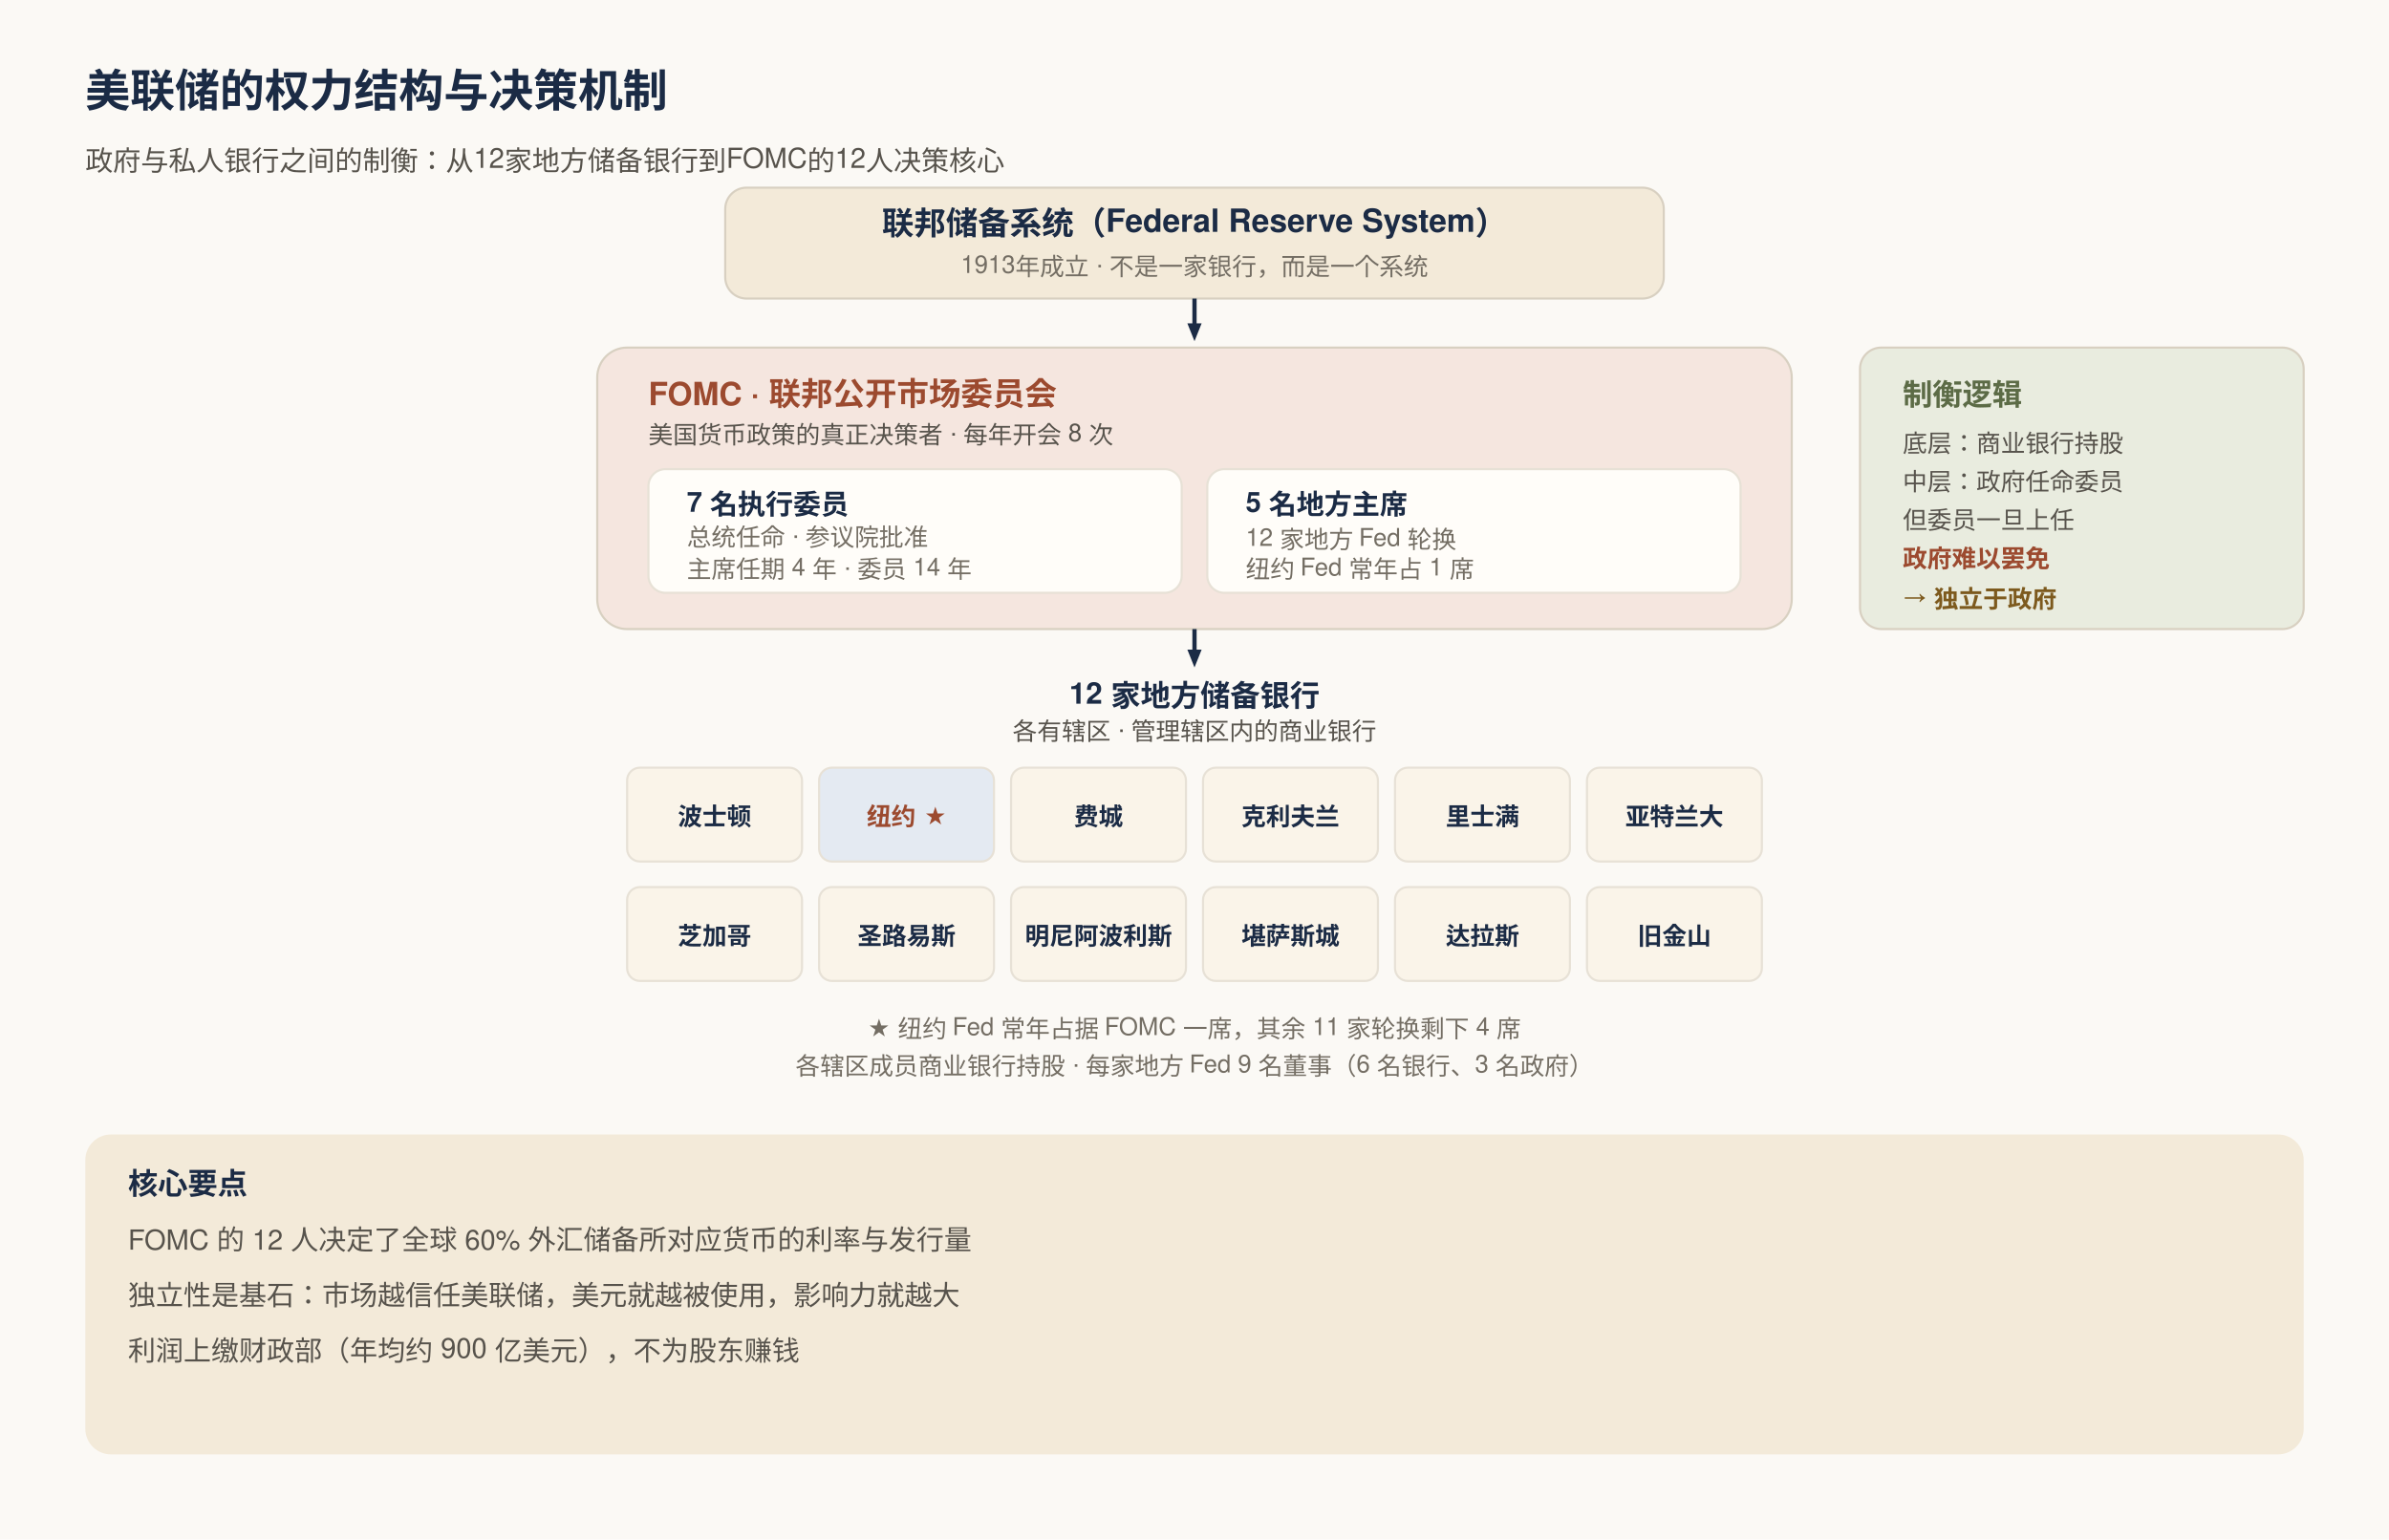
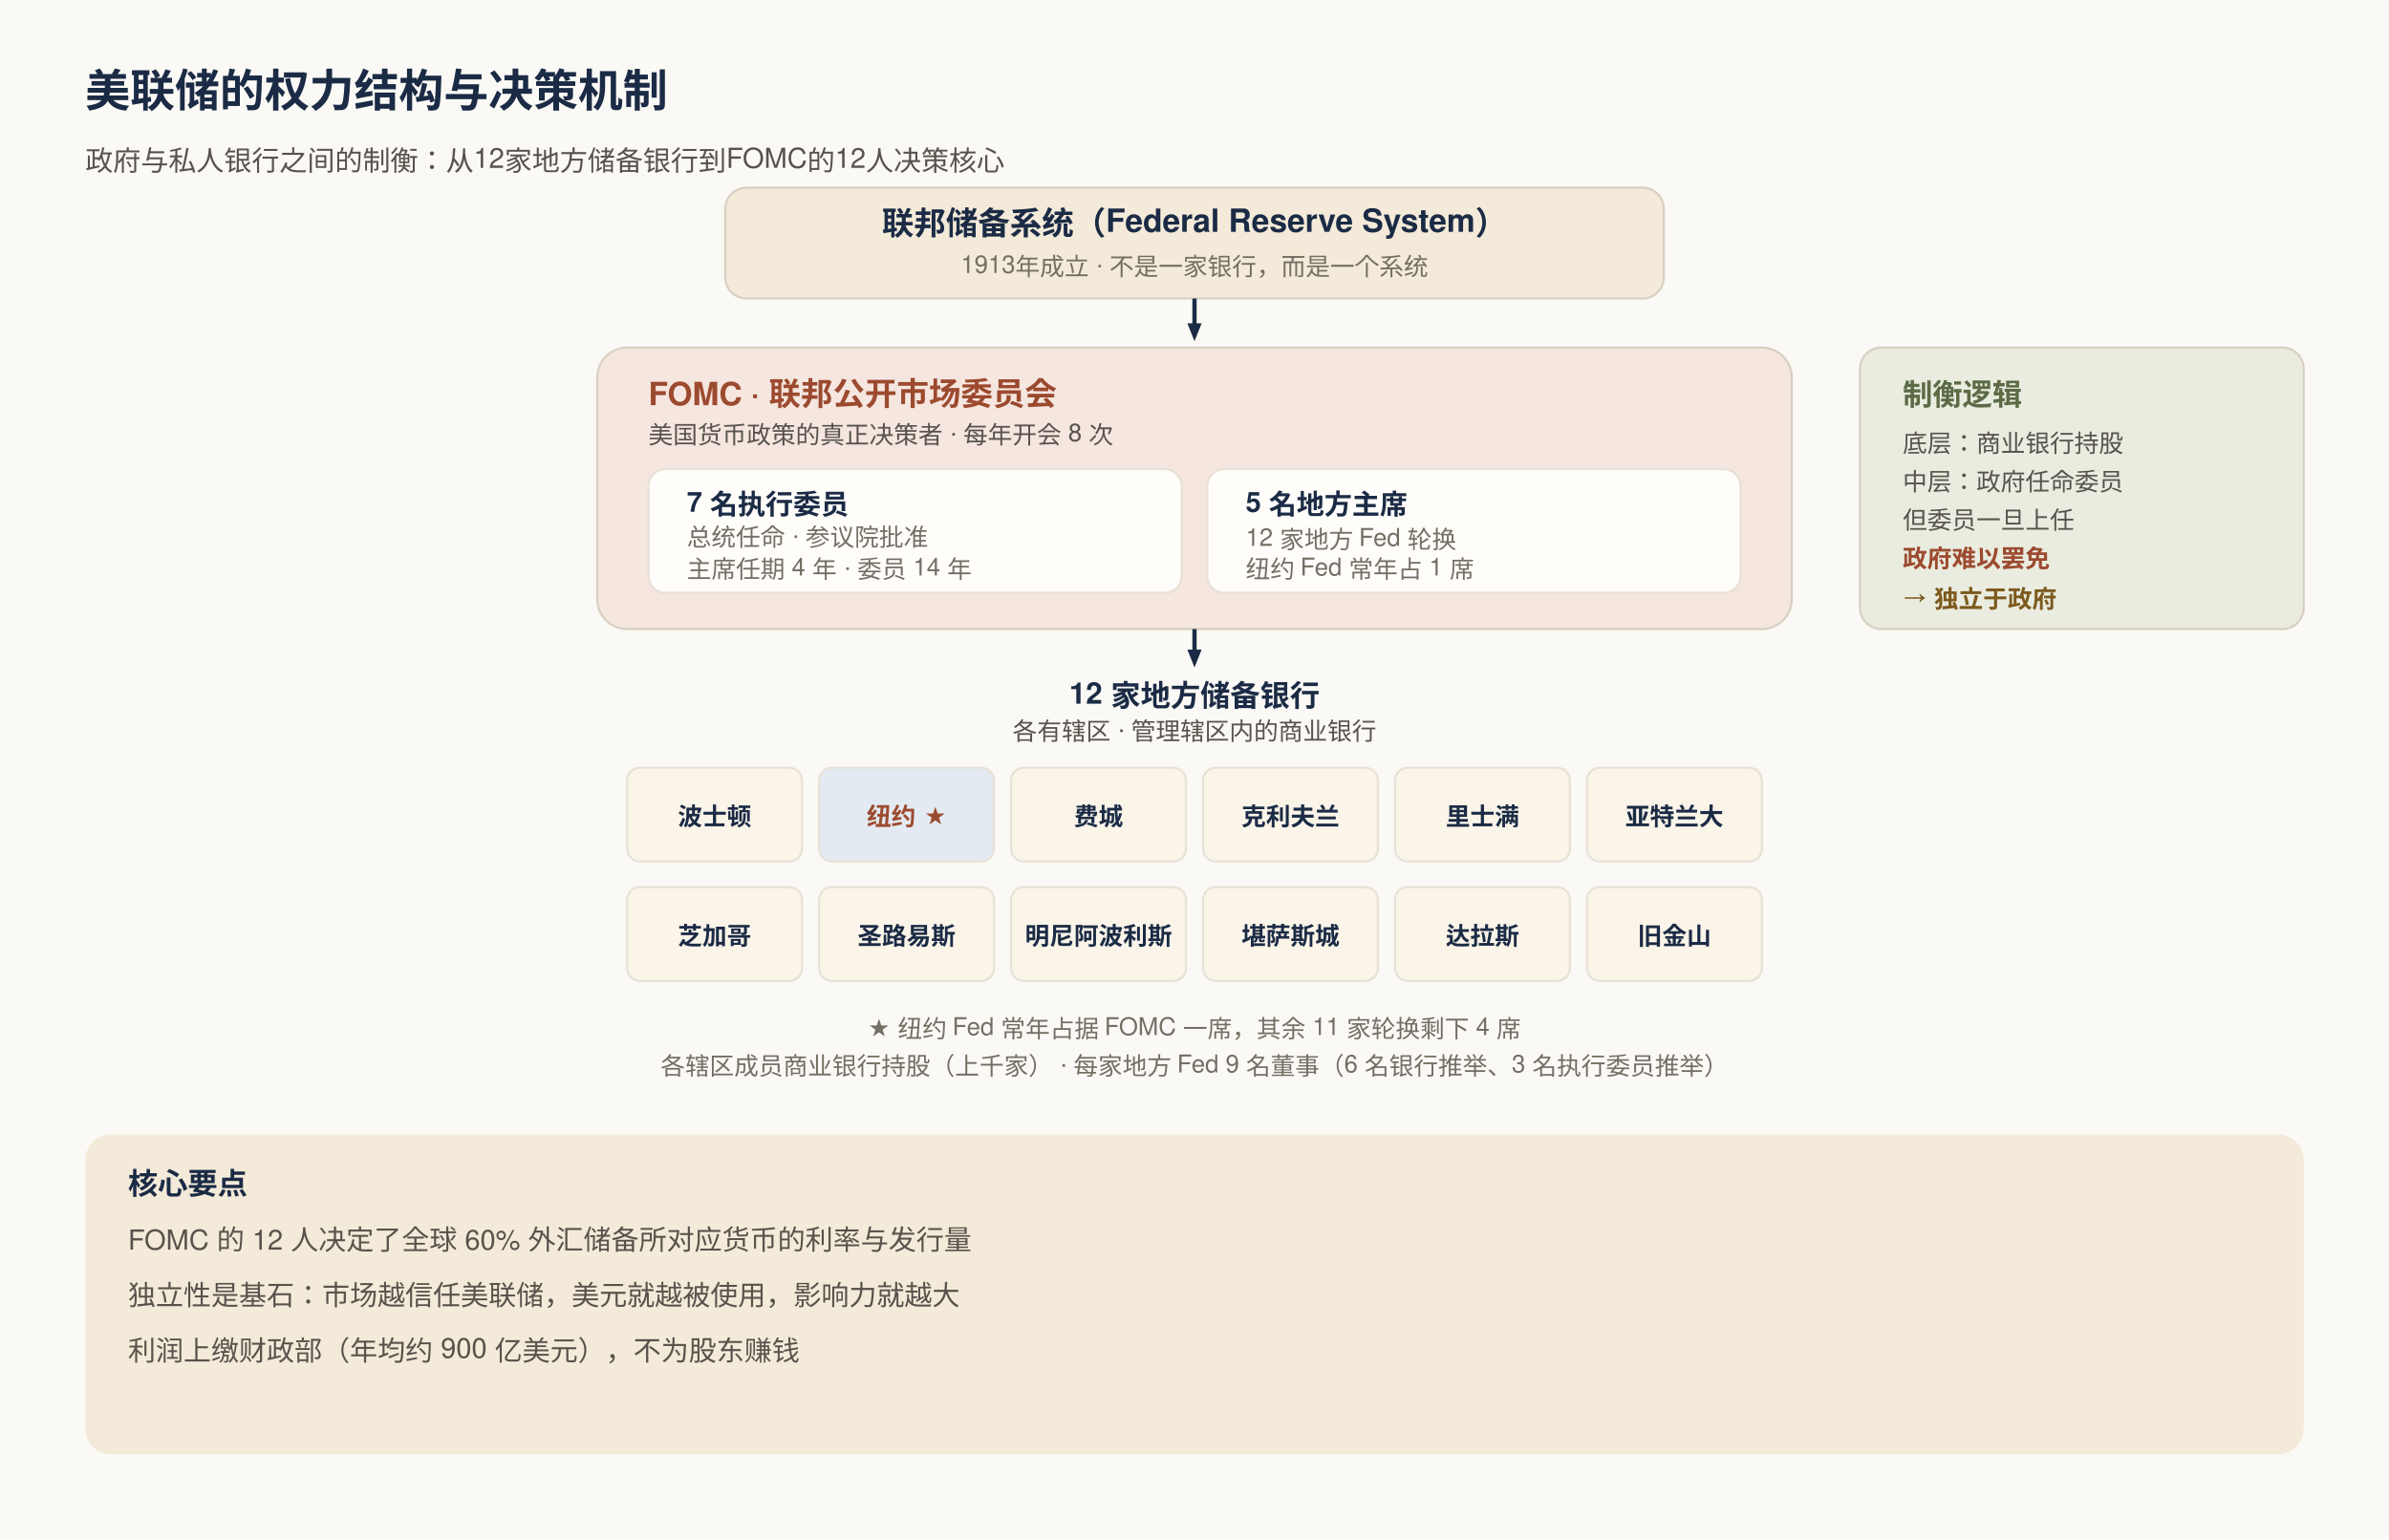
<svg xmlns="http://www.w3.org/2000/svg" viewBox="0 0 1120 722" width="1120" height="722" role="img" lang="zh">
  <rect width="1120" height="722" fill="#fbf9f5" />
  <text x="40" y="50" font-size="21" fill="#1b2b45" font-weight="bold" text-anchor="start" font-family="'Segoe UI', 'Microsoft YaHei', 'PingFang SC', 'Noto Sans SC', Helvetica, Arial, sans-serif">美联储的权力结构与决策机制</text>
  <text x="40" y="80" font-size="13" fill="#57534c" font-weight="normal" text-anchor="start" font-family="'Segoe UI', 'Microsoft YaHei', 'PingFang SC', 'Noto Sans SC', Helvetica, Arial, sans-serif">政府与私人银行之间的制衡：从12家地方储备银行到FOMC的12人决策核心</text>
  <rect x="340" y="88" width="440" height="52" rx="10" fill="#f3ead9" stroke="#d8d0c1" stroke-width="1" />
  <text x="560" y="110" font-size="15" fill="#1b2b45" font-weight="bold" text-anchor="middle" font-family="'Segoe UI', 'Microsoft YaHei', 'PingFang SC', 'Noto Sans SC', Helvetica, Arial, sans-serif">联邦储备系统（Federal Reserve System）</text>
  <text x="560" y="128" font-size="11.5" fill="#746e64" font-weight="normal" text-anchor="middle" font-family="'Segoe UI', 'Microsoft YaHei', 'PingFang SC', 'Noto Sans SC', Helvetica, Arial, sans-serif">1913年成立 · 不是一家银行，而是一个系统</text>
  <line x1="560" y1="140" x2="560" y2="152.35" stroke="#1b2b45" stroke-width="2" />
  <path d="M 560 160 L 556.66 151.64 L 563.34 151.64 Z" fill="#1b2b45" />
  <rect x="280" y="163" width="560" height="132" rx="14" fill="#f5e6df" stroke="#d8d0c1" stroke-width="1" />
  <text x="304" y="190" font-size="15" fill="#9c4a2f" font-weight="bold" text-anchor="start" font-family="'Segoe UI', 'Microsoft YaHei', 'PingFang SC', 'Noto Sans SC', Helvetica, Arial, sans-serif">FOMC · 联邦公开市场委员会</text>
  <text x="304" y="208" font-size="11.5" fill="#57534c" font-weight="normal" text-anchor="start" font-family="'Segoe UI', 'Microsoft YaHei', 'PingFang SC', 'Noto Sans SC', Helvetica, Arial, sans-serif">美国货币政策的真正决策者 · 每年开会 8 次</text>
  <rect x="304" y="220" width="250" height="58" rx="8" fill="#fffdf9" stroke="#e7e1d6" stroke-width="1" />
  <text x="322" y="240" font-size="13" fill="#1b2b45" font-weight="bold" text-anchor="start" font-family="'Segoe UI', 'Microsoft YaHei', 'PingFang SC', 'Noto Sans SC', Helvetica, Arial, sans-serif">7 名执行委员</text>
  <text x="322" y="256" font-size="11.5" fill="#746e64" font-weight="normal" text-anchor="start" font-family="'Segoe UI', 'Microsoft YaHei', 'PingFang SC', 'Noto Sans SC', Helvetica, Arial, sans-serif">总统任命 · 参议院批准</text>
  <text x="322" y="271" font-size="11.5" fill="#746e64" font-weight="normal" text-anchor="start" font-family="'Segoe UI', 'Microsoft YaHei', 'PingFang SC', 'Noto Sans SC', Helvetica, Arial, sans-serif">主席任期 4 年 · 委员 14 年</text>
  <rect x="566" y="220" width="250" height="58" rx="8" fill="#fffdf9" stroke="#e7e1d6" stroke-width="1" />
  <text x="584" y="240" font-size="13" fill="#1b2b45" font-weight="bold" text-anchor="start" font-family="'Segoe UI', 'Microsoft YaHei', 'PingFang SC', 'Noto Sans SC', Helvetica, Arial, sans-serif">5 名地方主席</text>
  <text x="584" y="256" font-size="11.5" fill="#746e64" font-weight="normal" text-anchor="start" font-family="'Segoe UI', 'Microsoft YaHei', 'PingFang SC', 'Noto Sans SC', Helvetica, Arial, sans-serif">12 家地方 Fed 轮换</text>
  <text x="584" y="271" font-size="11.5" fill="#746e64" font-weight="normal" text-anchor="start" font-family="'Segoe UI', 'Microsoft YaHei', 'PingFang SC', 'Noto Sans SC', Helvetica, Arial, sans-serif">纽约 Fed 常年占 1 席</text>
  <line x1="560" y1="295" x2="560" y2="305.35" stroke="#1b2b45" stroke-width="2" />
  <path d="M 560 313 L 556.66 304.64 L 563.34 304.64 Z" fill="#1b2b45" />
  <text x="560" y="330" font-size="14" fill="#1b2b45" font-weight="bold" text-anchor="middle" font-family="'Segoe UI', 'Microsoft YaHei', 'PingFang SC', 'Noto Sans SC', Helvetica, Arial, sans-serif">12 家地方储备银行</text>
  <text x="560" y="347" font-size="11.5" fill="#57534c" font-weight="normal" text-anchor="middle" font-family="'Segoe UI', 'Microsoft YaHei', 'PingFang SC', 'Noto Sans SC', Helvetica, Arial, sans-serif">各有辖区 · 管理辖区内的商业银行</text>
  <rect x="294" y="360" width="82" height="44" rx="6" fill="#faf4e9" stroke="#e7e1d6" stroke-width="1" />
  <text x="335" y="387" font-size="11.5" fill="#1b2b45" font-weight="bold" text-anchor="middle" font-family="'Segoe UI', 'Microsoft YaHei', 'PingFang SC', 'Noto Sans SC', Helvetica, Arial, sans-serif">波士顿</text>
  <rect x="384" y="360" width="82" height="44" rx="6" fill="#e4eaf2" stroke="#e7e1d6" stroke-width="1" />
  <text x="425" y="387" font-size="11.5" fill="#9c4a2f" font-weight="bold" text-anchor="middle" font-family="'Segoe UI', 'Microsoft YaHei', 'PingFang SC', 'Noto Sans SC', Helvetica, Arial, sans-serif">纽约 ★</text>
  <rect x="474" y="360" width="82" height="44" rx="6" fill="#faf4e9" stroke="#e7e1d6" stroke-width="1" />
  <text x="515" y="387" font-size="11.5" fill="#1b2b45" font-weight="bold" text-anchor="middle" font-family="'Segoe UI', 'Microsoft YaHei', 'PingFang SC', 'Noto Sans SC', Helvetica, Arial, sans-serif">费城</text>
  <rect x="564" y="360" width="82" height="44" rx="6" fill="#faf4e9" stroke="#e7e1d6" stroke-width="1" />
  <text x="605" y="387" font-size="11.5" fill="#1b2b45" font-weight="bold" text-anchor="middle" font-family="'Segoe UI', 'Microsoft YaHei', 'PingFang SC', 'Noto Sans SC', Helvetica, Arial, sans-serif">克利夫兰</text>
  <rect x="654" y="360" width="82" height="44" rx="6" fill="#faf4e9" stroke="#e7e1d6" stroke-width="1" />
  <text x="695" y="387" font-size="11.5" fill="#1b2b45" font-weight="bold" text-anchor="middle" font-family="'Segoe UI', 'Microsoft YaHei', 'PingFang SC', 'Noto Sans SC', Helvetica, Arial, sans-serif">里士满</text>
  <rect x="744" y="360" width="82" height="44" rx="6" fill="#faf4e9" stroke="#e7e1d6" stroke-width="1" />
  <text x="785" y="387" font-size="11.5" fill="#1b2b45" font-weight="bold" text-anchor="middle" font-family="'Segoe UI', 'Microsoft YaHei', 'PingFang SC', 'Noto Sans SC', Helvetica, Arial, sans-serif">亚特兰大</text>
  <rect x="294" y="416" width="82" height="44" rx="6" fill="#faf4e9" stroke="#e7e1d6" stroke-width="1" />
  <text x="335" y="443" font-size="11.5" fill="#1b2b45" font-weight="bold" text-anchor="middle" font-family="'Segoe UI', 'Microsoft YaHei', 'PingFang SC', 'Noto Sans SC', Helvetica, Arial, sans-serif">芝加哥</text>
  <rect x="384" y="416" width="82" height="44" rx="6" fill="#faf4e9" stroke="#e7e1d6" stroke-width="1" />
  <text x="425" y="443" font-size="11.5" fill="#1b2b45" font-weight="bold" text-anchor="middle" font-family="'Segoe UI', 'Microsoft YaHei', 'PingFang SC', 'Noto Sans SC', Helvetica, Arial, sans-serif">圣路易斯</text>
  <rect x="474" y="416" width="82" height="44" rx="6" fill="#faf4e9" stroke="#e7e1d6" stroke-width="1" />
  <text x="515" y="443" font-size="11.5" fill="#1b2b45" font-weight="bold" text-anchor="middle" font-family="'Segoe UI', 'Microsoft YaHei', 'PingFang SC', 'Noto Sans SC', Helvetica, Arial, sans-serif">明尼阿波利斯</text>
  <rect x="564" y="416" width="82" height="44" rx="6" fill="#faf4e9" stroke="#e7e1d6" stroke-width="1" />
  <text x="605" y="443" font-size="11.5" fill="#1b2b45" font-weight="bold" text-anchor="middle" font-family="'Segoe UI', 'Microsoft YaHei', 'PingFang SC', 'Noto Sans SC', Helvetica, Arial, sans-serif">堪萨斯城</text>
  <rect x="654" y="416" width="82" height="44" rx="6" fill="#faf4e9" stroke="#e7e1d6" stroke-width="1" />
  <text x="695" y="443" font-size="11.5" fill="#1b2b45" font-weight="bold" text-anchor="middle" font-family="'Segoe UI', 'Microsoft YaHei', 'PingFang SC', 'Noto Sans SC', Helvetica, Arial, sans-serif">达拉斯</text>
  <rect x="744" y="416" width="82" height="44" rx="6" fill="#faf4e9" stroke="#e7e1d6" stroke-width="1" />
  <text x="785" y="443" font-size="11.5" fill="#1b2b45" font-weight="bold" text-anchor="middle" font-family="'Segoe UI', 'Microsoft YaHei', 'PingFang SC', 'Noto Sans SC', Helvetica, Arial, sans-serif">旧金山</text>
  <text x="560" y="486" font-size="11.5" fill="#746e64" font-weight="normal" text-anchor="middle" font-family="'Segoe UI', 'Microsoft YaHei', 'PingFang SC', 'Noto Sans SC', Helvetica, Arial, sans-serif">★ 纽约 Fed 常年占据 FOMC 一席，其余 11 家轮换剩下 4 席</text>
-   <text x="560" y="504" font-size="11.5" fill="#746e64" font-weight="normal" text-anchor="middle" font-family="'Segoe UI', 'Microsoft YaHei', 'PingFang SC', 'Noto Sans SC', Helvetica, Arial, sans-serif">各辖区成员商业银行持股 · 每家地方 Fed 9 名董事（6 名银行、3 名政府）</text>
+   <text x="560" y="504" font-size="11.5" fill="#746e64" font-weight="normal" text-anchor="middle" font-family="'Segoe UI', 'Microsoft YaHei', 'PingFang SC', 'Noto Sans SC', Helvetica, Arial, sans-serif">各辖区成员商业银行持股（上千家） · 每家地方 Fed 9 名董事（6 名银行推举、3 名执行委员推举）</text>
  <rect x="872" y="163" width="208" height="132" rx="10" fill="#e9ecdf" stroke="#d8d0c1" stroke-width="1" />
  <text x="892" y="190" font-size="14" fill="#5c6b46" font-weight="bold" text-anchor="start" font-family="'Segoe UI', 'Microsoft YaHei', 'PingFang SC', 'Noto Sans SC', Helvetica, Arial, sans-serif">制衡逻辑</text>
  <text x="892" y="212" font-size="11.5" fill="#57534c" font-weight="normal" text-anchor="start" font-family="'Segoe UI', 'Microsoft YaHei', 'PingFang SC', 'Noto Sans SC', Helvetica, Arial, sans-serif">底层：商业银行持股</text>
  <text x="892" y="230" font-size="11.5" fill="#57534c" font-weight="normal" text-anchor="start" font-family="'Segoe UI', 'Microsoft YaHei', 'PingFang SC', 'Noto Sans SC', Helvetica, Arial, sans-serif">中层：政府任命委员</text>
  <text x="892" y="248" font-size="11.5" fill="#57534c" font-weight="normal" text-anchor="start" font-family="'Segoe UI', 'Microsoft YaHei', 'PingFang SC', 'Noto Sans SC', Helvetica, Arial, sans-serif">但委员一旦上任</text>
  <text x="892" y="266" font-size="11.5" fill="#9c4a2f" font-weight="bold" text-anchor="start" font-family="'Segoe UI', 'Microsoft YaHei', 'PingFang SC', 'Noto Sans SC', Helvetica, Arial, sans-serif">政府难以罢免</text>
  <text x="892" y="284" font-size="11.5" fill="#7d5a1e" font-weight="bold" text-anchor="start" font-family="'Segoe UI', 'Microsoft YaHei', 'PingFang SC', 'Noto Sans SC', Helvetica, Arial, sans-serif">→ 独立于政府</text>
  <rect x="40" y="532.02" width="1040" height="150" rx="12" fill="#f3ead9" stroke="none" stroke-width="1" />
  <text x="60" y="560.02" font-size="14" fill="#1b2b45" font-weight="bold" text-anchor="start" font-family="'Segoe UI', 'Microsoft YaHei', 'PingFang SC', 'Noto Sans SC', Helvetica, Arial, sans-serif">核心要点</text>
  <text x="60" y="586.02" font-size="13" fill="#57534c" font-weight="normal" text-anchor="start" font-family="'Segoe UI', 'Microsoft YaHei', 'PingFang SC', 'Noto Sans SC', Helvetica, Arial, sans-serif">FOMC 的 12 人决定了全球 60% 外汇储备所对应货币的利率与发行量</text>
  <text x="60" y="612.02" font-size="13" fill="#57534c" font-weight="normal" text-anchor="start" font-family="'Segoe UI', 'Microsoft YaHei', 'PingFang SC', 'Noto Sans SC', Helvetica, Arial, sans-serif">独立性是基石：市场越信任美联储，美元就越被使用，影响力就越大</text>
  <text x="60" y="638.02" font-size="13" fill="#57534c" font-weight="normal" text-anchor="start" font-family="'Segoe UI', 'Microsoft YaHei', 'PingFang SC', 'Noto Sans SC', Helvetica, Arial, sans-serif">利润上缴财政部（年均约 900 亿美元），不为股东赚钱</text>
</svg>
